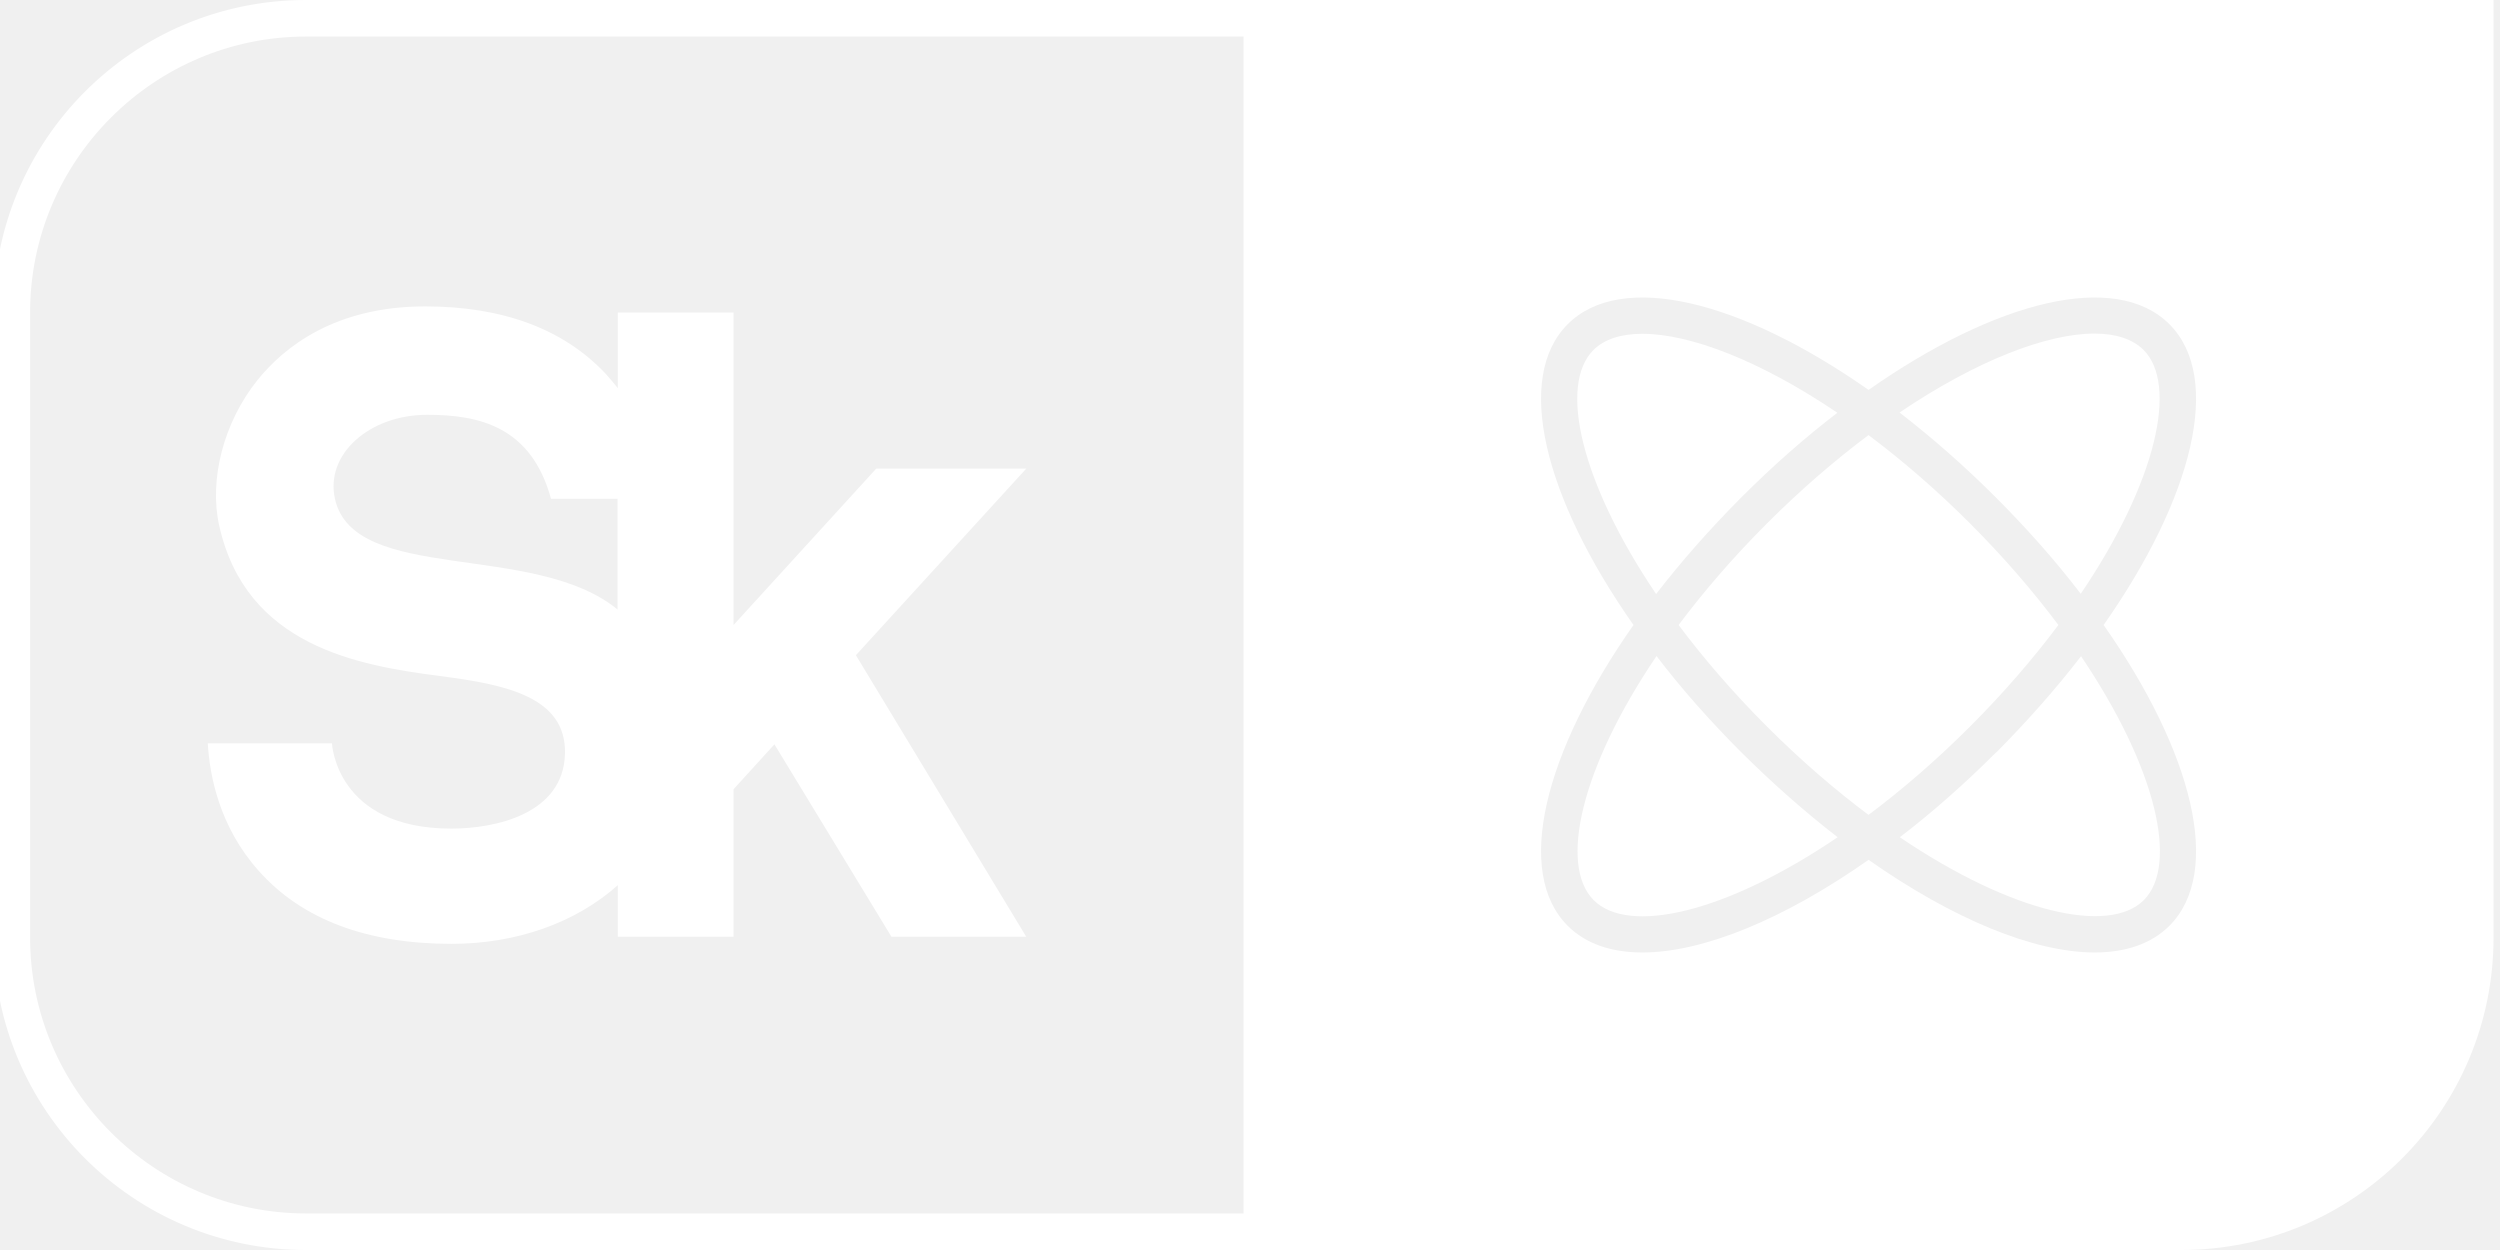
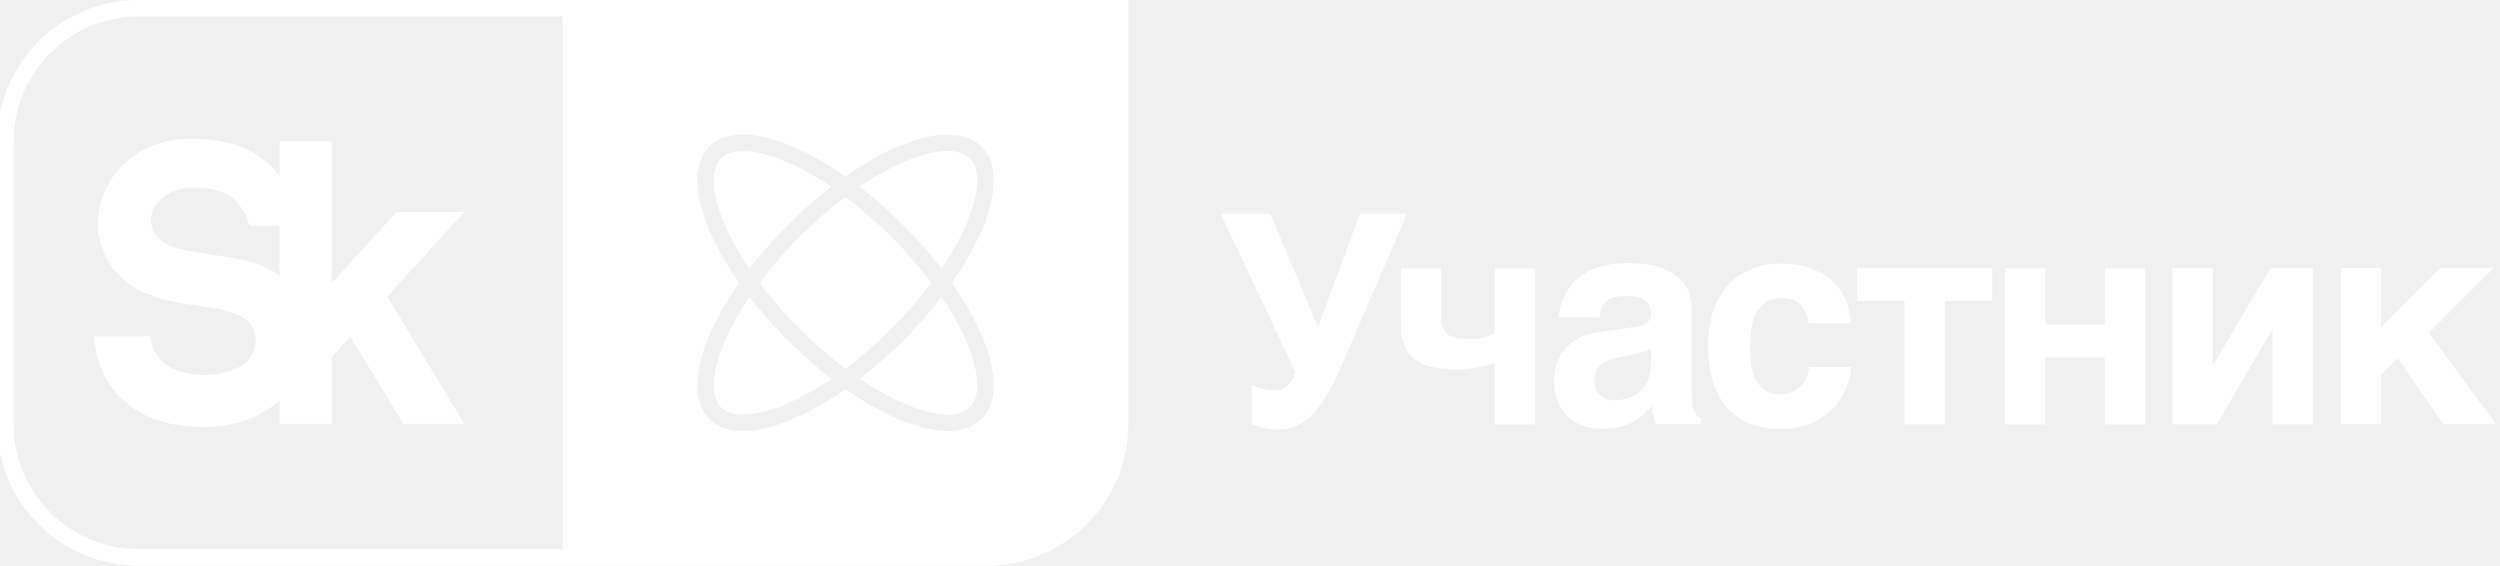
- <svg xmlns="http://www.w3.org/2000/svg" width="100" height="50" viewBox="0 0 100 50" fill="none">
-   <path d="M83.231 23.751C86.267 19.263 87.13 15.384 85.739 13.993C85.302 13.566 84.642 13.343 83.779 13.343C81.88 13.343 79.078 14.409 75.981 16.501C77.27 17.496 78.56 18.623 79.829 19.892C81.098 21.162 82.236 22.451 83.221 23.741L83.231 23.751Z" fill="white" />
-   <path d="M69.646 19.902C70.915 18.633 72.205 17.495 73.495 16.511C70.397 14.419 67.595 13.352 65.696 13.352C64.843 13.352 64.173 13.566 63.736 14.002C62.345 15.394 63.208 19.262 66.244 23.761C67.239 22.471 68.377 21.181 69.636 19.912L69.646 19.902Z" fill="white" />
-   <path d="M82.335 25C81.34 23.669 80.162 22.299 78.802 20.938C77.441 19.577 76.07 18.399 74.74 17.404C73.41 18.399 72.039 19.577 70.678 20.938C69.318 22.299 68.14 23.669 67.144 25C68.14 26.33 69.318 27.701 70.678 29.061C72.039 30.422 73.41 31.6 74.74 32.595C76.07 31.6 77.441 30.422 78.802 29.061C80.162 27.701 81.34 26.33 82.335 25Z" fill="white" />
-   <path d="M66.256 26.249C63.22 30.737 62.357 34.616 63.748 36.007C65.139 37.398 69.008 36.535 73.506 33.489C72.217 32.494 70.927 31.357 69.658 30.098C68.388 28.828 67.251 27.539 66.266 26.249H66.256Z" fill="white" />
-   <path d="M52.027 0H12.242C5.337 0 -0.258 5.595 -0.258 12.5V37.5C-0.258 44.405 5.337 50 12.242 50H87.242C94.147 50 99.742 44.405 99.742 37.5V0H52.027ZM49.742 48.538H12.242C6.16 48.538 1.204 43.583 1.204 37.5V12.5C1.204 6.418 6.16 1.462 12.242 1.462H49.742V48.538ZM86.775 37.033C86.054 37.754 85.018 38.099 83.79 38.099C81.363 38.099 78.124 36.769 74.742 34.393C71.361 36.769 68.122 38.099 65.695 38.099C64.456 38.099 63.43 37.754 62.709 37.033C60.567 34.89 61.755 30.108 65.339 25C61.755 19.892 60.567 15.11 62.709 12.967C64.852 10.825 69.635 12.013 74.742 15.597C79.85 12.013 84.632 10.825 86.775 12.967C88.918 15.11 87.73 19.892 84.145 25C87.73 30.108 88.918 34.89 86.775 37.033Z" fill="white" />
-   <path d="M79.841 30.098C78.571 31.367 77.282 32.504 75.992 33.489C80.48 36.525 84.359 37.388 85.751 36.007C87.142 34.616 86.278 30.747 83.242 26.249C82.247 27.539 81.11 28.828 79.851 30.098H79.841Z" fill="white" />
-   <path d="M10.293 15.211C8.952 16.887 8.353 19.172 8.769 21.03C9.846 25.843 14.314 26.615 17.594 27.041C20.183 27.376 22.661 27.853 22.6 30.159C22.529 32.555 19.828 33.144 18.05 33.144C13.43 33.144 13.278 29.732 13.278 29.732H8.312C8.384 31.011 8.769 33.073 10.354 34.84C12.08 36.779 14.679 37.754 18.061 37.754C20.66 37.754 23.026 36.911 24.712 35.408V37.47H29.342V31.57L30.977 29.773L35.658 37.47H41.05L34.236 26.208L41.05 18.745H35.049L29.342 25V12.5H24.712V15.526C24.559 15.333 24.397 15.14 24.224 14.947C22.539 13.16 20.112 12.256 17.005 12.256C13.42 12.256 11.379 13.861 10.293 15.211ZM17.086 16.592C19.168 16.592 21.249 17.059 22.041 19.953H24.702V24.381C21.381 21.649 14.172 23.365 13.4 19.963C12.994 18.176 14.771 16.592 17.086 16.592Z" fill="white" />
+ <svg xmlns="http://www.w3.org/2000/svg" width="221" height="50" viewBox="0 0 221 50" fill="none">
+   <g clip-path="url(#clip0_4492_1780)">
+     <path d="M83.231 23.751C86.267 19.263 87.13 15.384 85.739 13.993C85.302 13.566 84.642 13.343 83.779 13.343C81.88 13.343 79.078 14.409 75.981 16.501C77.27 17.496 78.56 18.623 79.829 19.892C81.098 21.162 82.236 22.451 83.221 23.741L83.231 23.751Z" fill="white" />
+     <path d="M69.646 19.902C70.915 18.633 72.205 17.495 73.495 16.511C70.397 14.419 67.595 13.352 65.696 13.352C64.843 13.352 64.173 13.566 63.736 14.002C62.345 15.394 63.208 19.262 66.244 23.761C67.239 22.471 68.377 21.181 69.636 19.912L69.646 19.902Z" fill="white" />
+     <path d="M82.335 25C81.34 23.669 80.162 22.299 78.802 20.938C77.441 19.577 76.07 18.399 74.74 17.404C73.41 18.399 72.039 19.577 70.678 20.938C69.318 22.299 68.14 23.669 67.144 25C68.14 26.33 69.318 27.701 70.678 29.061C72.039 30.422 73.41 31.6 74.74 32.595C76.07 31.6 77.441 30.422 78.802 29.061C80.162 27.701 81.34 26.33 82.335 25Z" fill="white" />
+     <path d="M66.256 26.249C63.22 30.737 62.357 34.616 63.748 36.007C65.139 37.398 69.008 36.535 73.506 33.489C72.217 32.494 70.927 31.357 69.658 30.098C68.388 28.828 67.251 27.539 66.266 26.249H66.256Z" fill="white" />
+     <path d="M52.027 0H12.242C5.337 0 -0.258 5.595 -0.258 12.5V37.5C-0.258 44.405 5.337 50 12.242 50H87.242C94.147 50 99.742 44.405 99.742 37.5V0H52.027ZM49.742 48.538H12.242C6.16 48.538 1.204 43.583 1.204 37.5V12.5C1.204 6.418 6.16 1.462 12.242 1.462H49.742V48.538ZM86.775 37.033C86.054 37.754 85.018 38.099 83.79 38.099C81.363 38.099 78.124 36.769 74.742 34.393C71.361 36.769 68.122 38.099 65.695 38.099C64.456 38.099 63.43 37.754 62.709 37.033C60.567 34.89 61.755 30.108 65.339 25C61.755 19.892 60.567 15.11 62.709 12.967C64.852 10.825 69.635 12.013 74.742 15.597C79.85 12.013 84.632 10.825 86.775 12.967C88.918 15.11 87.73 19.892 84.145 25C87.73 30.108 88.918 34.89 86.775 37.033Z" fill="white" />
+     <path d="M79.841 30.098C78.571 31.367 77.282 32.504 75.992 33.489C80.48 36.525 84.359 37.388 85.751 36.007C87.142 34.616 86.278 30.747 83.242 26.249C82.247 27.539 81.11 28.828 79.851 30.098H79.841Z" fill="white" />
+     <path d="M10.293 15.211C8.952 16.887 8.353 19.172 8.769 21.03C9.846 25.843 14.314 26.615 17.594 27.041C20.183 27.376 22.661 27.853 22.6 30.159C22.529 32.555 19.828 33.144 18.05 33.144C13.43 33.144 13.278 29.732 13.278 29.732H8.312C8.384 31.011 8.769 33.073 10.354 34.84C12.08 36.779 14.679 37.754 18.061 37.754C20.66 37.754 23.026 36.911 24.712 35.408V37.47H29.342V31.57L30.977 29.773L35.658 37.47H41.05L34.236 26.208L41.05 18.745H35.049L29.342 25V12.5H24.712V15.526C24.559 15.333 24.397 15.14 24.224 14.947C22.539 13.16 20.112 12.256 17.005 12.256C13.42 12.256 11.379 13.861 10.293 15.211ZM17.086 16.592C19.168 16.592 21.249 17.059 22.041 19.953H24.702V24.381C21.381 21.649 14.172 23.365 13.4 19.963C12.994 18.176 14.771 16.592 17.086 16.592Z" fill="white" />
+     <path d="M111.538 34.342C111.852 34.444 112.208 34.494 112.624 34.494C113.142 34.494 113.558 34.342 113.873 34.027C114.188 33.712 114.391 33.296 114.493 32.839L107.902 18.887H112.289L116.513 28.899L120.22 18.887H124.393L118.453 32.636C117.671 34.454 116.869 35.804 115.985 36.657C115.102 37.541 114.147 37.977 113.081 37.977C112.716 37.977 112.431 37.977 112.198 37.927C111.934 37.896 111.731 37.845 111.548 37.795L111.05 37.642C110.918 37.592 110.786 37.541 110.664 37.51V33.987C110.898 34.139 111.182 34.271 111.517 34.352L111.538 34.342Z" fill="white" />
+     <path d="M131.543 32.271C131.279 32.352 130.995 32.403 130.69 32.474C130.375 32.525 130.04 32.575 129.705 32.606C129.37 32.657 129.035 32.657 128.72 32.657C127.918 32.657 127.238 32.575 126.618 32.453C126.019 32.301 125.501 32.088 125.085 31.783C124.669 31.468 124.354 31.052 124.151 30.534C123.948 30.037 123.836 29.417 123.836 28.696V23.721H127.41V27.996C127.41 28.381 127.461 28.727 127.563 28.95C127.644 29.214 127.796 29.417 127.999 29.57C128.202 29.722 128.436 29.834 128.751 29.884C129.065 29.935 129.421 29.966 129.837 29.966C130.457 29.966 130.924 29.915 131.289 29.813C131.655 29.681 131.939 29.549 132.142 29.427V23.721H135.717V37.52H132.142V32.078C131.99 32.129 131.777 32.21 131.523 32.281L131.543 32.271Z" fill="white" />
+     <path d="M149.588 35.794C149.619 36.059 149.69 36.292 149.771 36.414C149.852 36.597 149.923 36.698 150.035 36.779C150.137 36.861 150.218 36.911 150.35 36.932V37.501H146.38L146.176 36.851C146.075 36.587 146.044 36.282 146.044 35.886L145.242 36.688C144.958 36.922 144.674 37.125 144.339 37.307C144.003 37.49 143.638 37.643 143.201 37.744C142.765 37.846 142.247 37.897 141.648 37.897C141.049 37.897 140.46 37.815 139.932 37.633C139.414 37.45 138.977 37.165 138.581 36.83C138.215 36.465 137.911 36.028 137.698 35.48C137.495 34.962 137.383 34.343 137.383 33.642C137.383 33.073 137.464 32.555 137.647 32.058C137.83 31.56 138.083 31.154 138.398 30.788C138.733 30.423 139.129 30.118 139.586 29.885C140.053 29.621 140.571 29.468 141.17 29.387L144.674 28.869C144.806 28.839 144.938 28.839 145.09 28.788C145.242 28.758 145.374 28.707 145.506 28.605C145.638 28.524 145.74 28.422 145.821 28.291C145.902 28.138 145.953 27.955 145.953 27.722C145.953 27.488 145.902 27.285 145.852 27.102C145.77 26.899 145.648 26.737 145.486 26.605C145.303 26.453 145.1 26.341 144.816 26.27C144.531 26.189 144.166 26.168 143.75 26.168C143.252 26.168 142.897 26.219 142.612 26.3C142.298 26.402 142.064 26.564 141.912 26.716C141.729 26.899 141.597 27.102 141.526 27.316L141.373 28.067H137.799C137.799 27.915 137.83 27.681 137.88 27.366C137.931 27.082 138.033 26.747 138.195 26.381C138.327 26.046 138.561 25.681 138.815 25.315C139.079 24.95 139.414 24.615 139.881 24.3C140.297 24.015 140.845 23.752 141.465 23.569C142.084 23.386 142.815 23.284 143.699 23.254C144.917 23.254 145.933 23.386 146.705 23.619C147.456 23.884 148.055 24.219 148.492 24.604C148.908 25.021 149.192 25.457 149.345 25.955C149.477 26.453 149.548 26.94 149.548 27.438V34.749C149.548 35.165 149.578 35.5 149.629 35.764L149.588 35.794ZM145.283 31.073C145.049 31.174 144.765 31.276 144.399 31.337L143.445 31.52C143.029 31.601 142.663 31.672 142.358 31.784C142.044 31.885 141.79 32.017 141.577 32.169C141.373 32.352 141.211 32.555 141.109 32.789C141.008 33.022 140.957 33.307 140.957 33.672C140.957 33.957 141.008 34.221 141.089 34.424C141.191 34.657 141.323 34.81 141.505 34.972C141.658 35.104 141.841 35.236 142.054 35.287C142.287 35.368 142.521 35.388 142.785 35.388C142.917 35.388 143.1 35.358 143.303 35.338C143.506 35.307 143.719 35.256 143.973 35.185C144.207 35.084 144.44 34.982 144.674 34.82C144.907 34.688 145.11 34.485 145.293 34.251C145.496 34.017 145.659 33.733 145.76 33.368C145.862 33.032 145.943 32.636 145.943 32.18V30.778C145.74 30.91 145.506 31.012 145.293 31.093L145.283 31.073Z" fill="white" />
+     <path d="M159.599 27.63C159.498 27.346 159.335 27.112 159.163 26.929C158.959 26.726 158.726 26.594 158.462 26.493C158.178 26.411 157.842 26.361 157.446 26.361C156.847 26.361 156.38 26.493 156.025 26.777C155.659 27.061 155.375 27.396 155.192 27.813C154.989 28.249 154.877 28.716 154.806 29.214C154.756 29.712 154.705 30.168 154.705 30.615C154.705 31.062 154.735 31.549 154.786 32.037C154.837 32.555 154.938 32.991 155.152 33.408C155.334 33.824 155.588 34.19 155.984 34.443C156.35 34.728 156.837 34.86 157.467 34.86C157.883 34.86 158.249 34.779 158.553 34.596C158.838 34.443 159.102 34.23 159.305 33.997C159.508 33.733 159.67 33.479 159.772 33.194C159.853 32.93 159.904 32.677 159.904 32.443H163.641C163.641 32.677 163.61 32.961 163.539 33.326C163.438 33.712 163.305 34.078 163.123 34.494C162.94 34.88 162.686 35.296 162.392 35.713C162.057 36.129 161.691 36.495 161.224 36.799C160.757 37.134 160.239 37.398 159.619 37.601C159 37.804 158.269 37.916 157.467 37.916C156.431 37.916 155.497 37.764 154.695 37.449C153.892 37.114 153.212 36.647 152.674 36.028C152.126 35.408 151.709 34.657 151.425 33.722C151.141 32.819 150.988 31.773 150.988 30.615C150.988 29.458 151.141 28.381 151.455 27.477C151.77 26.594 152.207 25.822 152.775 25.193C153.344 24.573 154.024 24.106 154.827 23.791C155.609 23.456 156.512 23.294 157.477 23.294C157.893 23.294 158.33 23.345 158.797 23.395C159.234 23.446 159.68 23.578 160.117 23.731C160.554 23.913 160.97 24.116 161.386 24.381C161.772 24.645 162.138 24.98 162.473 25.365C162.788 25.751 163.041 26.218 163.255 26.736C163.458 27.254 163.59 27.874 163.641 28.574H159.904C159.823 28.209 159.751 27.874 159.619 27.62L159.599 27.63Z" fill="white" />
+     <path d="M176.109 23.71V26.615H171.935V37.51H168.361V26.615H164.188V23.71H176.119H176.109Z" fill="white" />
+     <path d="M186.061 28.696V23.721H189.635V37.52H186.061V31.611H180.801V37.52H177.227V23.721H180.801V28.696H186.061Z" fill="white" />
+     <path d="M195.664 32.22L200.701 23.71H204.458V37.51H200.883V29.184H200.833L195.959 37.51H192.039V23.71H195.613V32.22H195.664Z" fill="white" />
+     <path d="M215.651 23.71H220.423L214.717 29.437L220.657 37.5H215.986L211.944 31.661L210.492 33.144V37.5H206.918V23.7H210.492V28.94L215.651 23.7V23.71Z" fill="white" />
+   </g>
+   <defs>
+     <clipPath id="clip0_4492_1780">
+       <rect width="221" height="50" fill="white" />
+     </clipPath>
+   </defs>
</svg>
